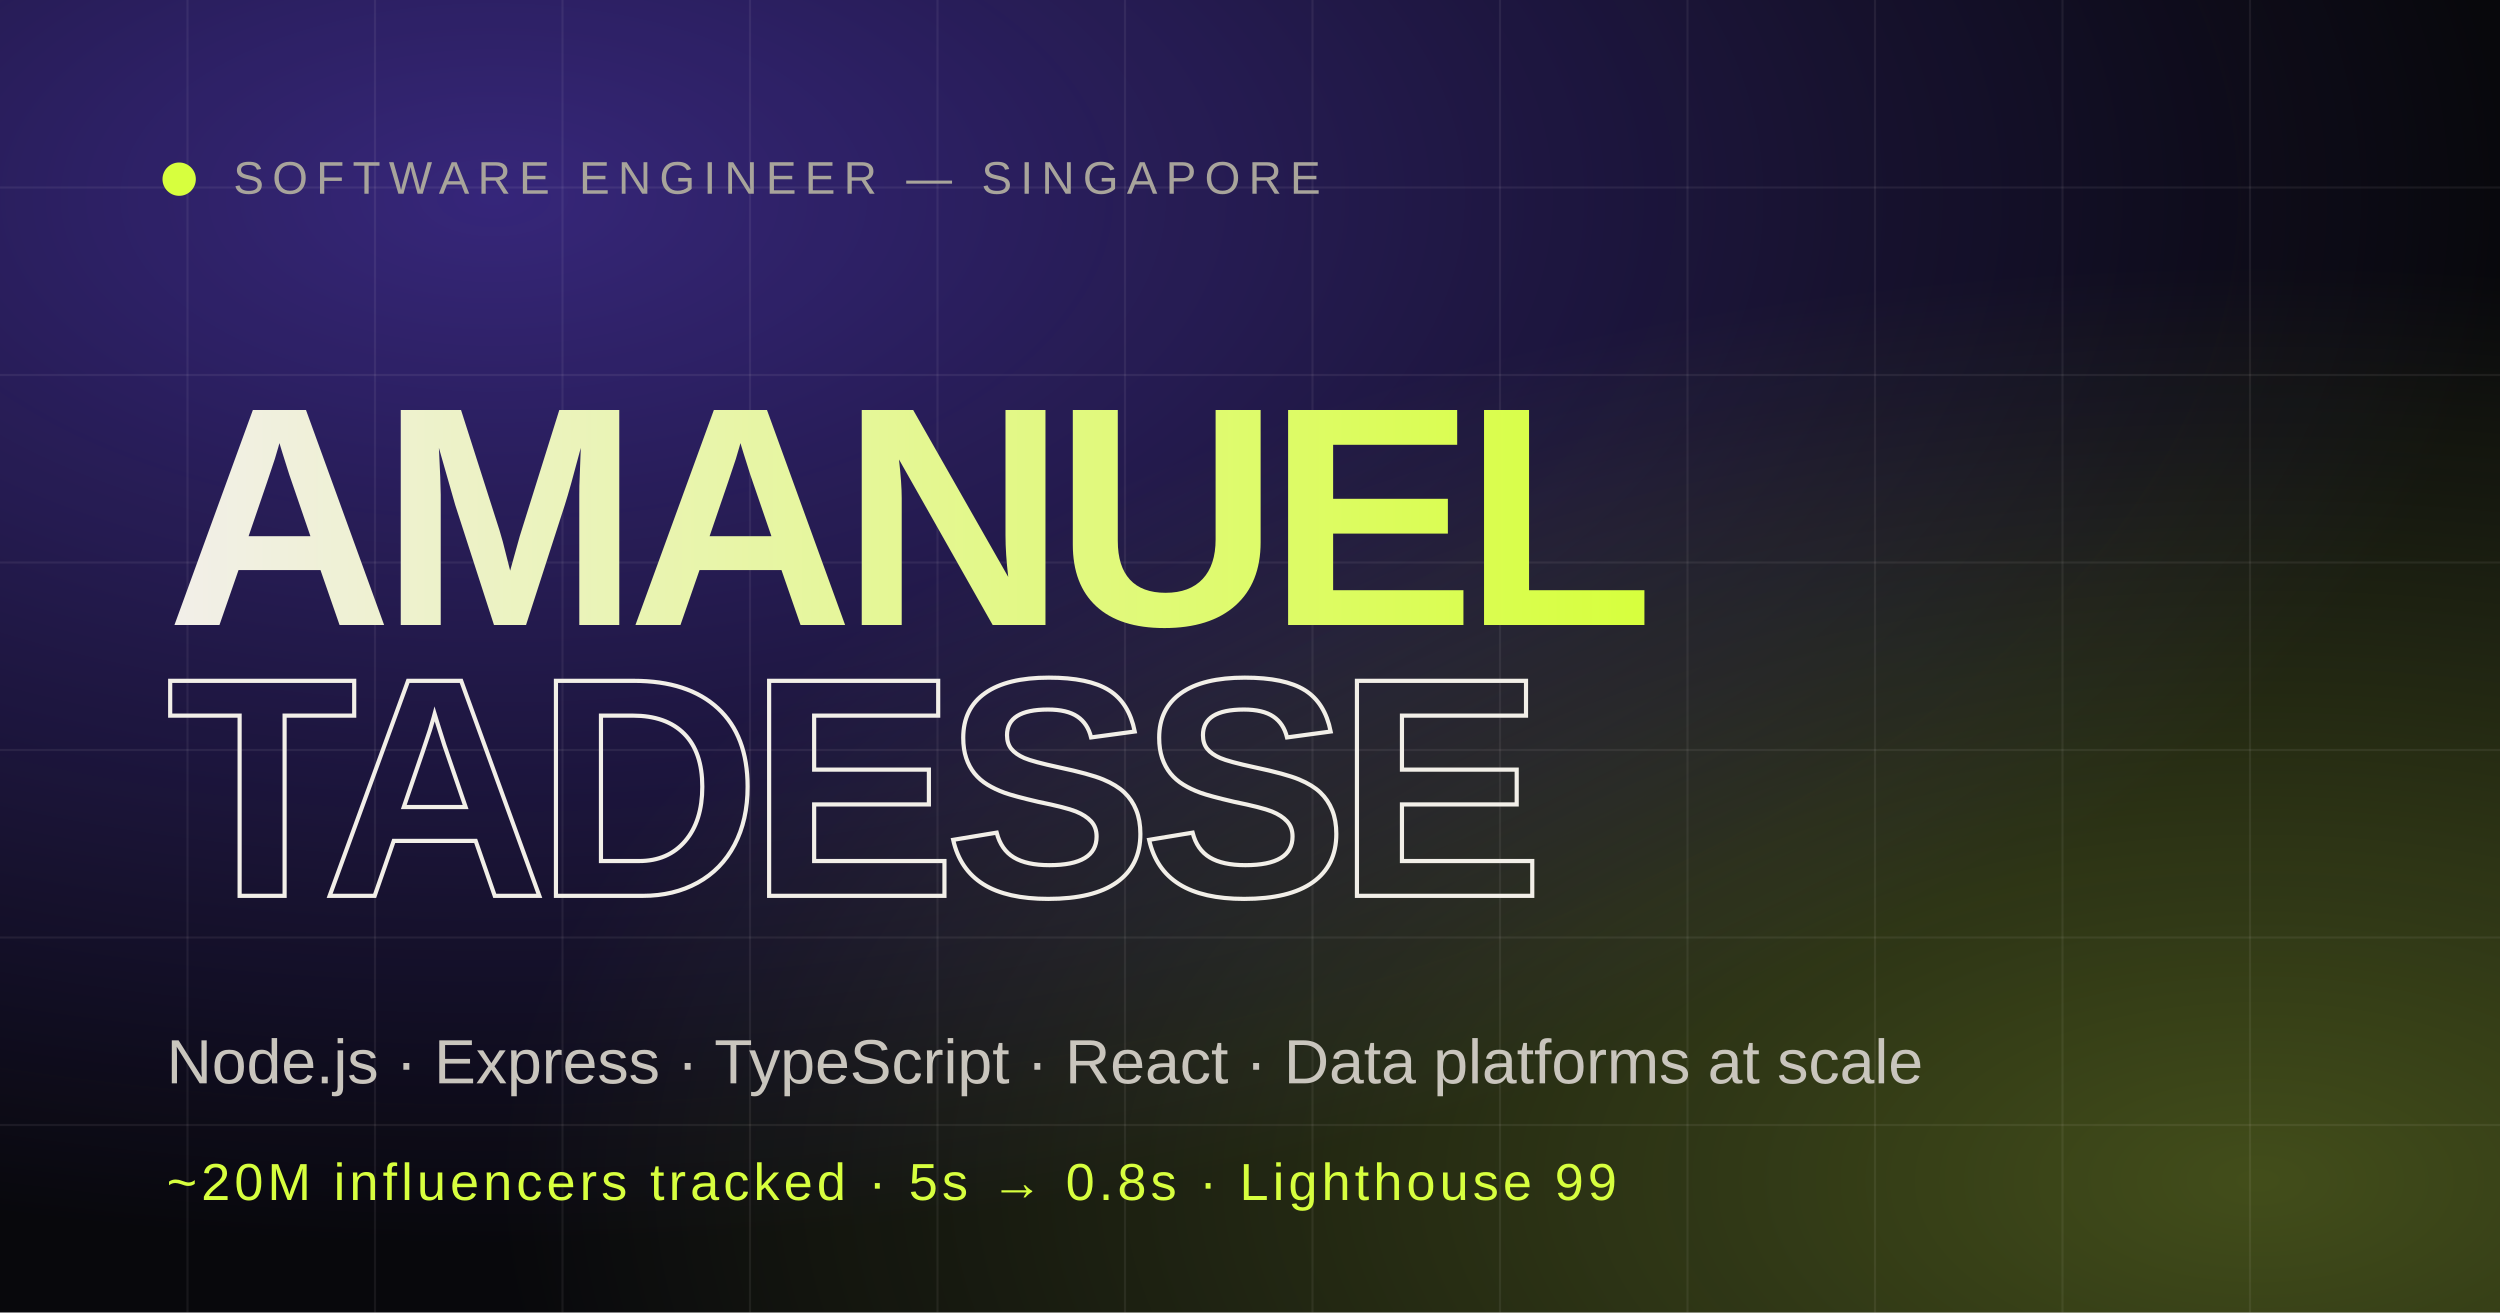
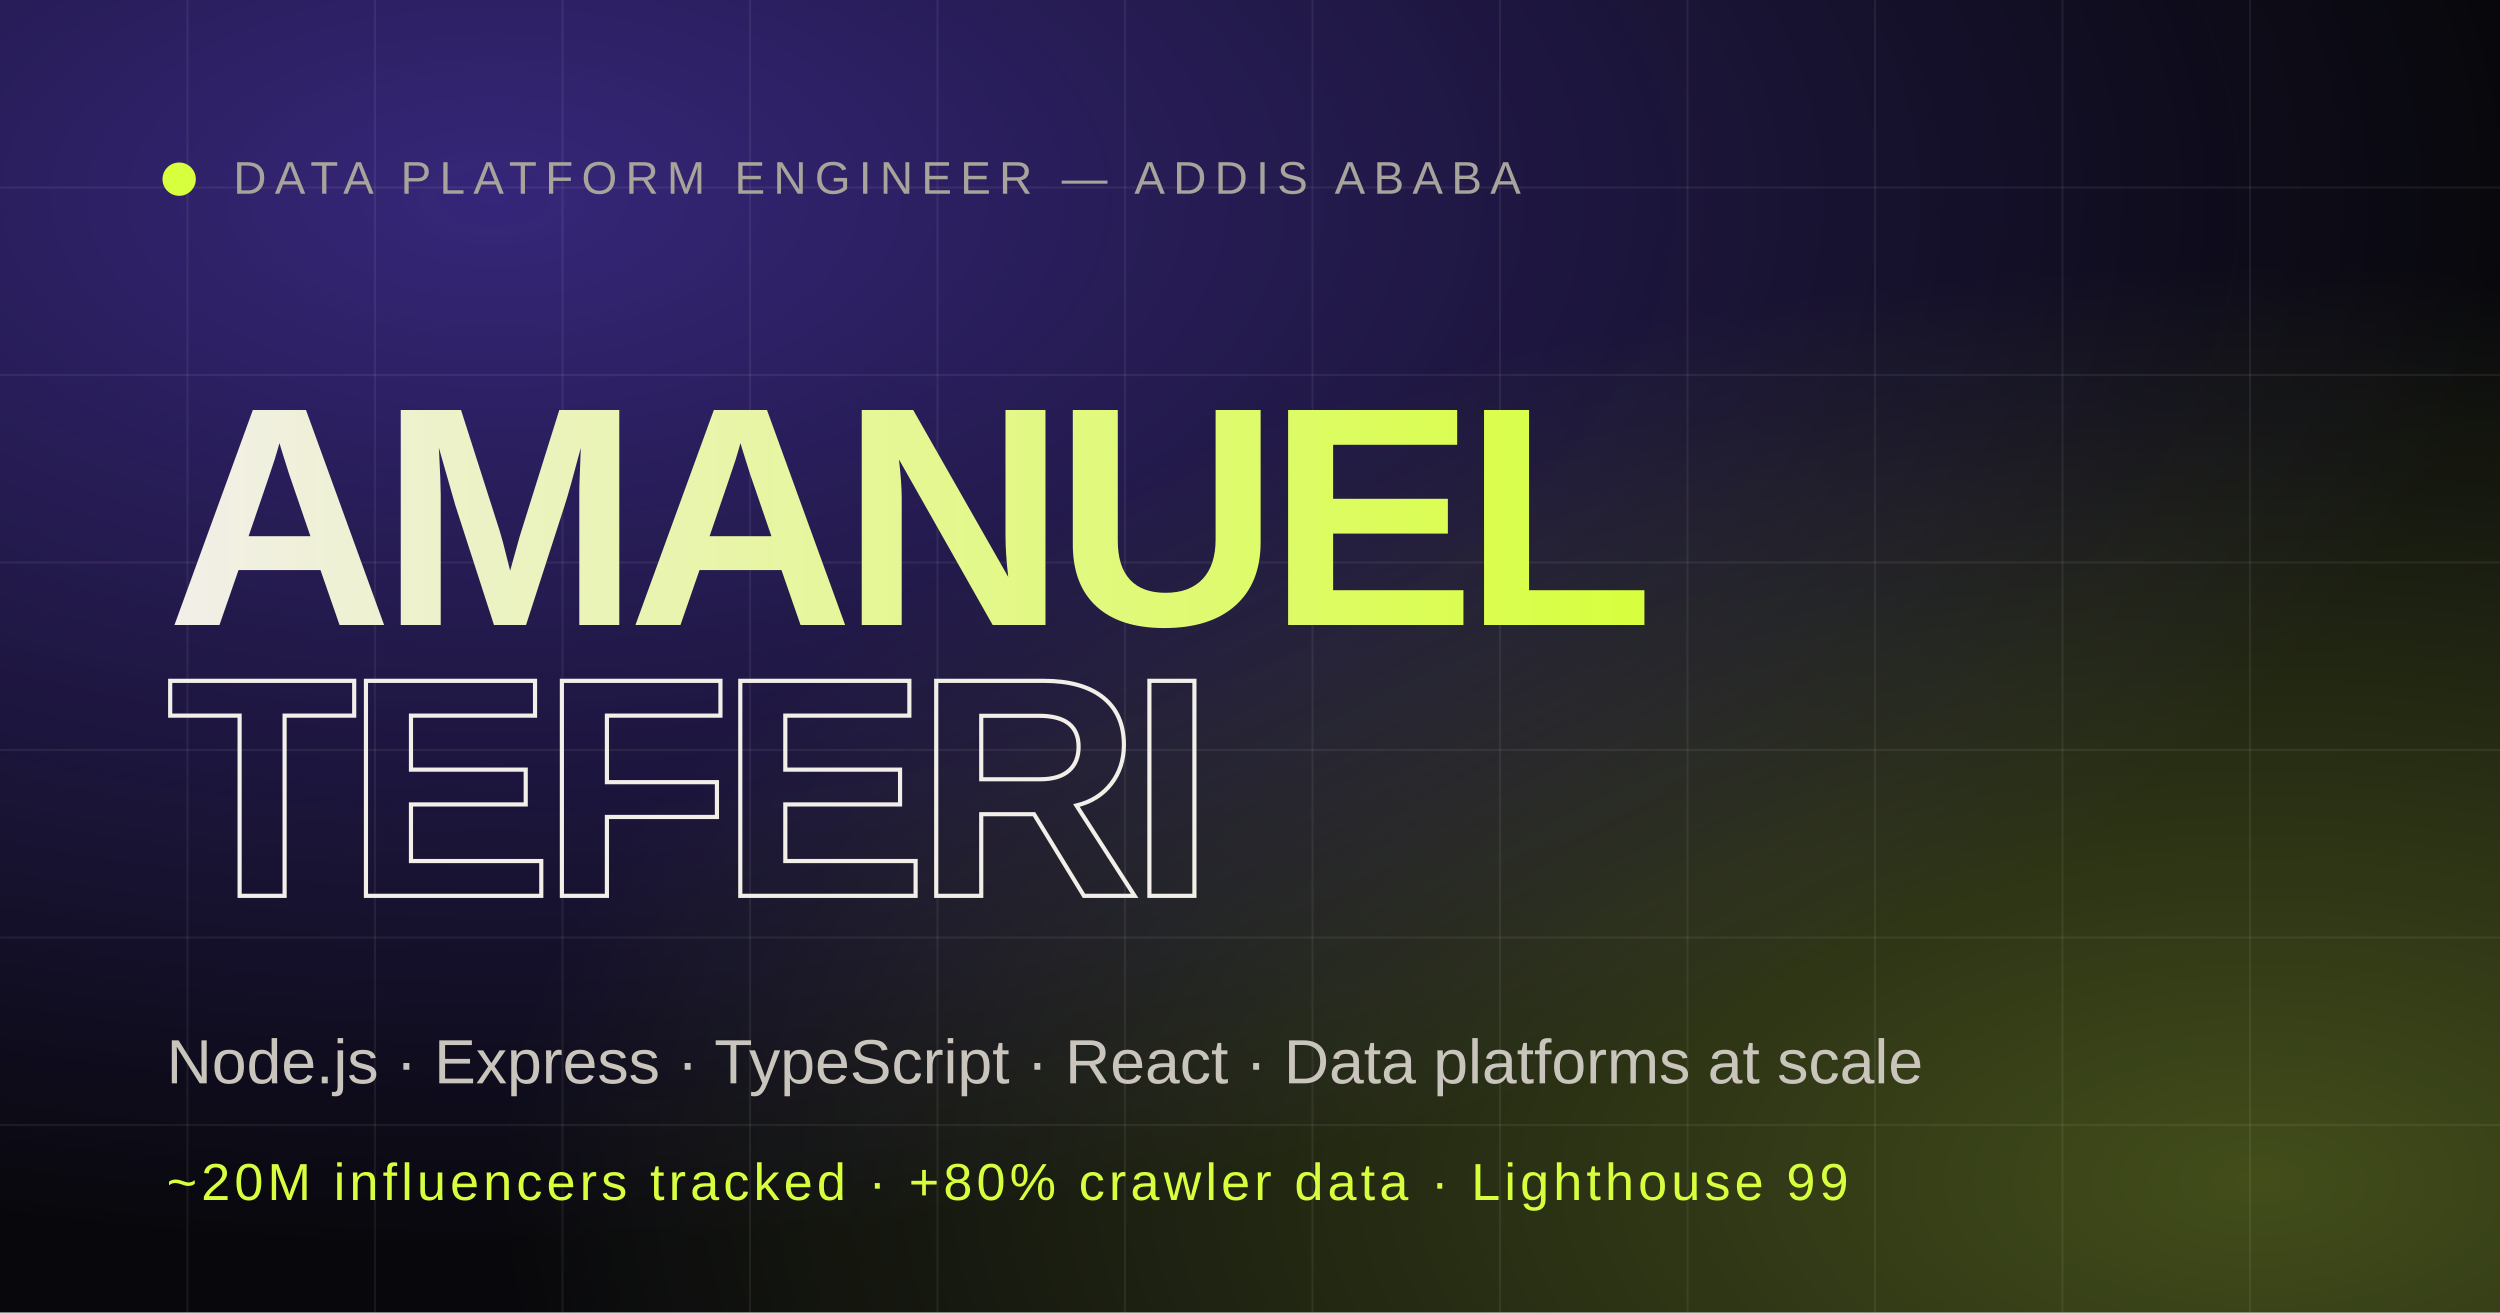
<svg xmlns="http://www.w3.org/2000/svg" width="1200" height="630" viewBox="0 0 1200 630" font-family="Helvetica Neue, Arial, sans-serif">
  <defs>
    <linearGradient id="t" x1="0" y1="0" x2="1" y2="0">
      <stop offset="0" stop-color="#f2efe8" />
      <stop offset="1" stop-color="#d7ff3e" />
    </linearGradient>
    <radialGradient id="v" cx="0.2" cy="0.15" r="0.8">
      <stop offset="0" stop-color="#6e4bff" stop-opacity="0.45" />
      <stop offset="1" stop-color="#6e4bff" stop-opacity="0" />
    </radialGradient>
    <radialGradient id="a" cx="0.9" cy="0.9" r="0.7">
      <stop offset="0" stop-color="#d7ff3e" stop-opacity="0.28" />
      <stop offset="1" stop-color="#d7ff3e" stop-opacity="0" />
    </radialGradient>
  </defs>
  <rect width="1200" height="630" fill="#08080c" />
  <rect width="1200" height="630" fill="url(#v)" />
  <rect width="1200" height="630" fill="url(#a)" />
  <g fill="none" stroke="#f2efe8" stroke-opacity="0.07">
    <path d="M0 90h1200M0 180h1200M0 270h1200M0 360h1200M0 450h1200M0 540h1200" />
    <path d="M90 0v630M180 0v630M270 0v630M360 0v630M450 0v630M540 0v630M630 0v630M720 0v630M810 0v630M900 0v630M990 0v630M1080 0v630" />
  </g>
  <circle cx="86" cy="86" r="8" fill="#d7ff3e" />
-   <text x="112" y="93" fill="#a8a49b" font-size="22" letter-spacing="4">SOFTWARE ENGINEER — SINGAPORE</text>
+   <text x="112" y="93" fill="#a8a49b" font-size="22" letter-spacing="4">DATA PLATFORM ENGINEER — ADDIS ABABA</text>
  <text x="80" y="300" fill="url(#t)" font-size="150" font-weight="bold" letter-spacing="-6">AMANUEL</text>
-   <text x="80" y="430" fill="none" stroke="#f2efe8" stroke-width="2" font-size="150" font-weight="bold" letter-spacing="-6">TADESSE</text>
+   <text x="80" y="430" fill="none" stroke="#f2efe8" stroke-width="2" font-size="150" font-weight="bold" letter-spacing="-6">TEFERI</text>
  <text x="80" y="520" fill="#c9c5bd" font-size="30">Node.js · Express · TypeScript · React · Data platforms at scale</text>
-   <text x="80" y="576" fill="#d7ff3e" font-size="25" letter-spacing="2">~20M influencers tracked  ·  5s → 0.8s  ·  Lighthouse 99</text>
+   <text x="80" y="576" fill="#d7ff3e" font-size="25" letter-spacing="2">~20M influencers tracked · +80% crawler data · Lighthouse 99</text>
</svg>
